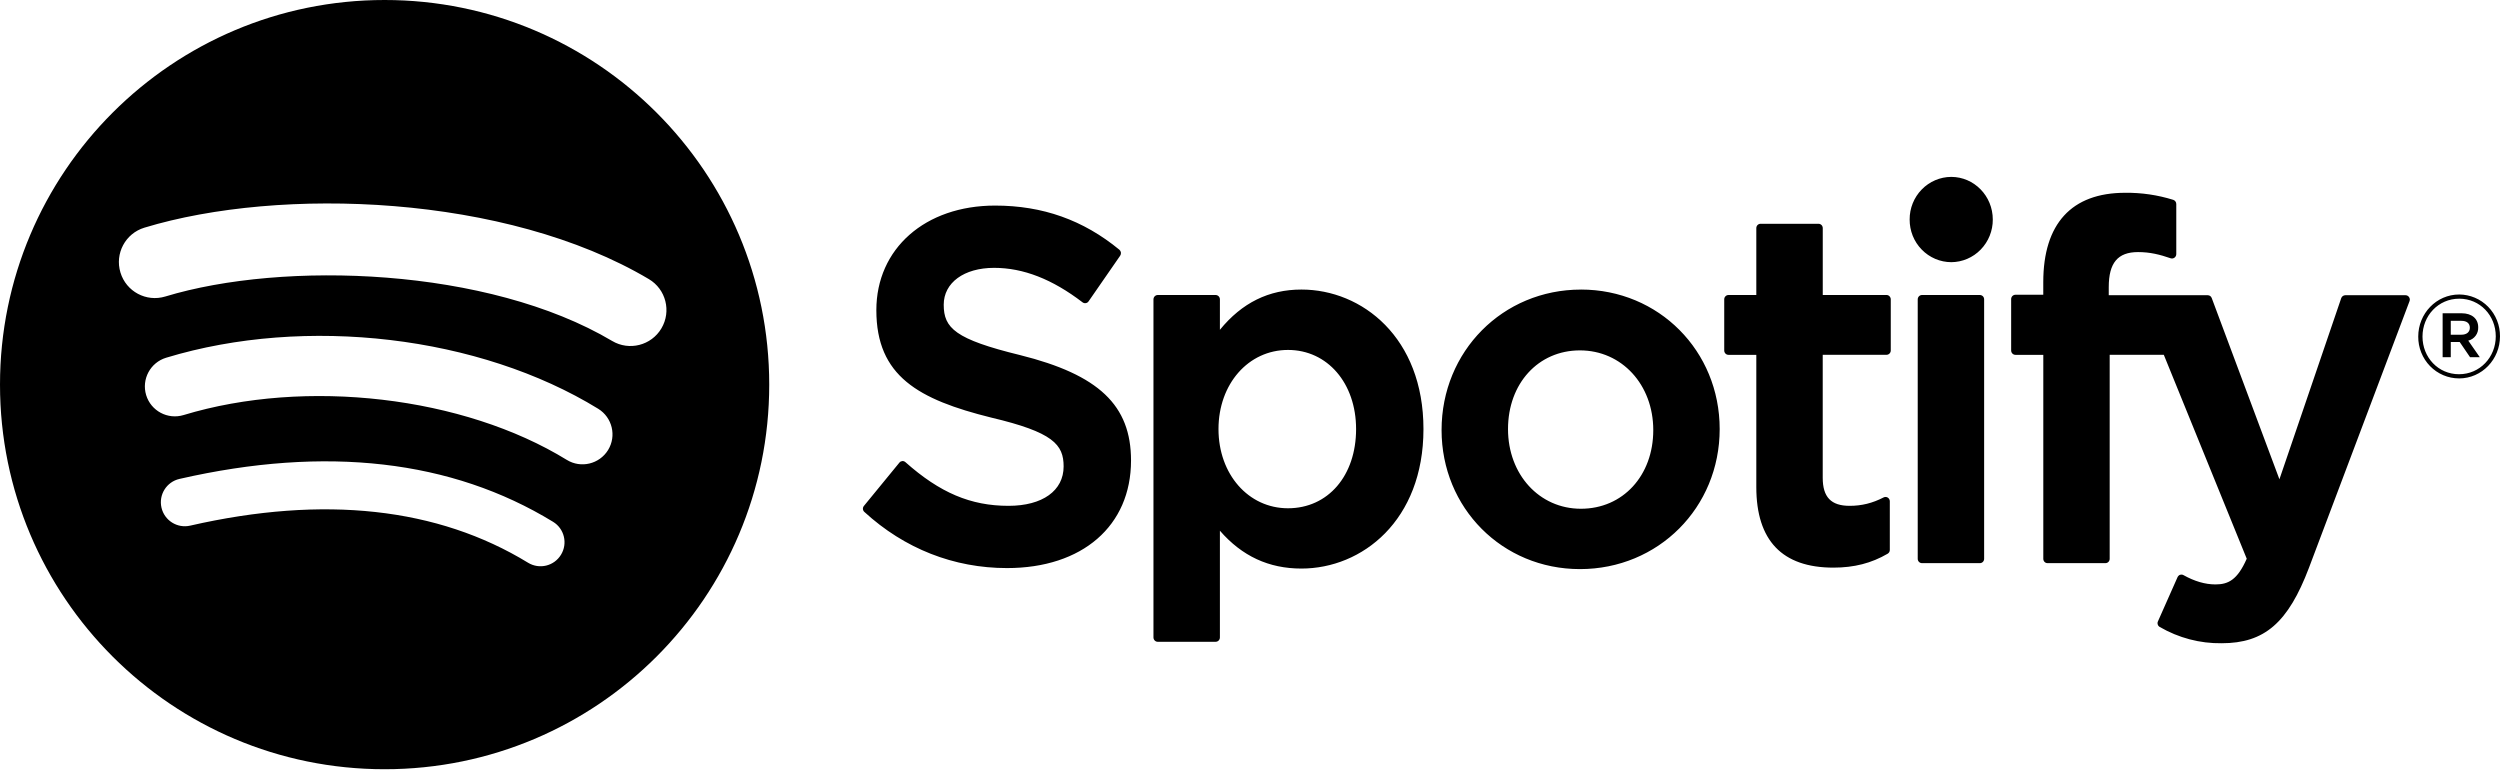
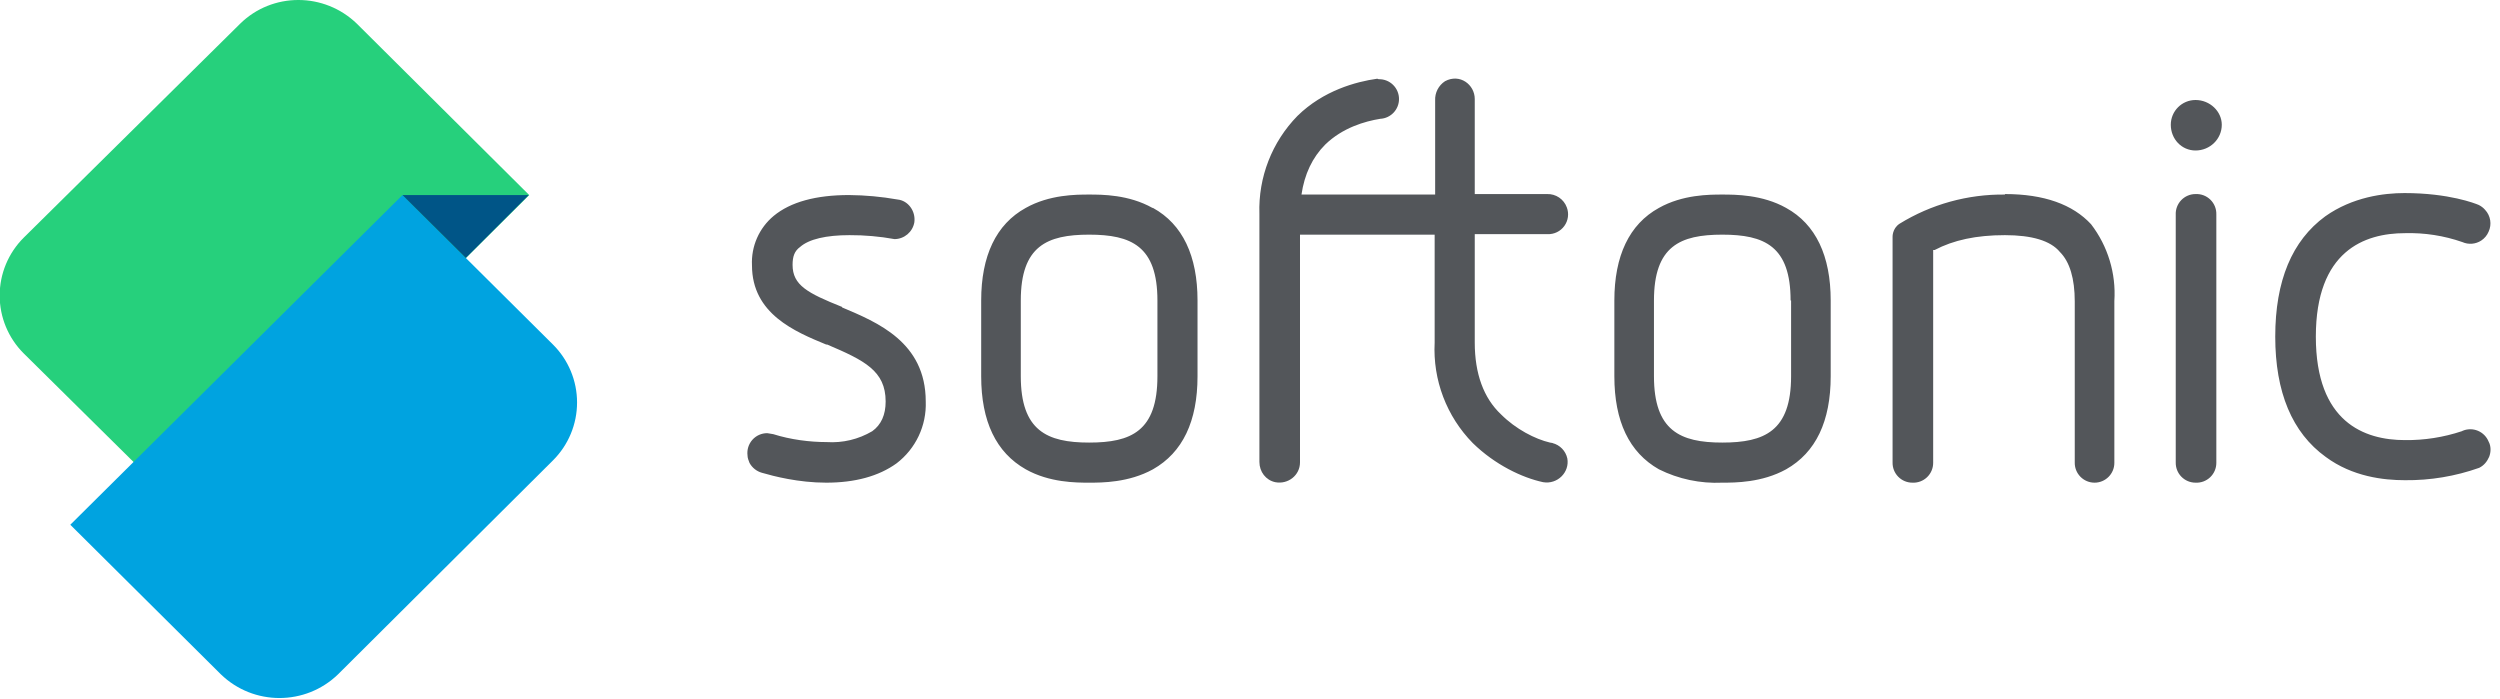
- <svg xmlns="http://www.w3.org/2000/svg" role="img" viewBox="0 0 78 24" aria-label="Spotify" aria-hidden="false" height="24" data-encore-id="logoSpotify" class="Svg-sc-6c3c1v-0 dDJltW">
-   <path d="M31.823 11.078C29.804 10.584 29.444 10.238 29.444 9.508C29.444 8.82 30.077 8.357 31.016 8.357C31.926 8.357 32.83 8.709 33.776 9.433C33.805 9.455 33.841 9.463 33.876 9.458C33.894 9.455 33.91 9.449 33.925 9.44C33.94 9.43 33.953 9.418 33.963 9.403L34.95 7.977C34.969 7.948 34.977 7.914 34.973 7.879C34.968 7.845 34.951 7.814 34.925 7.792C33.798 6.864 32.529 6.414 31.046 6.414C28.865 6.414 27.342 7.756 27.342 9.677C27.342 11.737 28.657 12.465 30.927 13.029C32.859 13.486 33.185 13.869 33.185 14.553C33.185 15.31 32.526 15.782 31.465 15.782C30.285 15.782 29.324 15.374 28.248 14.418C28.235 14.407 28.22 14.398 28.203 14.392C28.187 14.386 28.169 14.384 28.151 14.385C28.134 14.387 28.117 14.392 28.101 14.4C28.086 14.408 28.072 14.42 28.061 14.434L26.955 15.784C26.932 15.811 26.921 15.845 26.923 15.881C26.926 15.916 26.942 15.949 26.968 15.972C28.22 17.119 29.759 17.724 31.419 17.724C33.77 17.724 35.288 16.407 35.288 14.368C35.288 12.645 34.285 11.692 31.823 11.078ZM42.31 13.387C42.31 14.842 41.436 15.858 40.185 15.858C38.95 15.858 38.017 14.797 38.017 13.387C38.017 11.979 38.949 10.918 40.186 10.918C41.416 10.918 42.31 11.956 42.31 13.387ZM40.604 9.034C39.586 9.034 38.75 9.446 38.061 10.29V9.341C38.061 9.305 38.048 9.271 38.023 9.245C37.998 9.22 37.965 9.205 37.93 9.204H36.121C36.103 9.205 36.086 9.208 36.07 9.215C36.054 9.222 36.039 9.232 36.027 9.245C36.014 9.257 36.005 9.272 35.998 9.289C35.992 9.305 35.988 9.323 35.988 9.341V19.887C35.988 19.963 36.048 20.024 36.121 20.024H37.93C37.965 20.023 37.998 20.009 38.023 19.983C38.048 19.957 38.061 19.923 38.061 19.887V16.558C38.751 17.352 39.586 17.739 40.604 17.739C42.497 17.739 44.412 16.244 44.412 13.387C44.412 10.53 42.497 9.034 40.604 9.034ZM49.324 15.873C48.027 15.873 47.05 14.805 47.05 13.387C47.05 11.965 47.993 10.932 49.294 10.932C50.599 10.932 51.582 12.001 51.582 13.419C51.582 14.841 50.633 15.873 49.324 15.873ZM49.324 9.035C46.886 9.035 44.977 10.961 44.977 13.418C44.977 15.85 46.873 17.756 49.294 17.756C51.739 17.756 53.654 15.837 53.654 13.387C53.654 10.947 51.753 9.034 49.324 9.034V9.035ZM58.859 9.204H56.87V7.118C56.87 7.1 56.867 7.082 56.86 7.066C56.854 7.049 56.844 7.034 56.832 7.022C56.819 7.009 56.805 6.999 56.788 6.992C56.772 6.985 56.755 6.982 56.737 6.982H54.928C54.894 6.982 54.86 6.997 54.835 7.022C54.811 7.047 54.797 7.081 54.797 7.117V9.204H53.927C53.91 9.205 53.892 9.208 53.876 9.215C53.86 9.222 53.846 9.232 53.834 9.245C53.821 9.257 53.812 9.273 53.805 9.289C53.799 9.305 53.796 9.323 53.796 9.341V10.936C53.796 11.01 53.855 11.071 53.927 11.071H54.797V15.197C54.797 16.864 55.605 17.71 57.201 17.71C57.849 17.71 58.387 17.572 58.895 17.276C58.915 17.264 58.932 17.247 58.944 17.227C58.956 17.206 58.962 17.183 58.962 17.159V15.64C58.962 15.617 58.956 15.594 58.945 15.574C58.934 15.554 58.918 15.537 58.899 15.525C58.88 15.513 58.858 15.506 58.835 15.505C58.813 15.504 58.79 15.509 58.77 15.519C58.421 15.699 58.085 15.782 57.709 15.782C57.129 15.782 56.869 15.511 56.869 14.906V11.07H58.859C58.877 11.07 58.894 11.066 58.91 11.059C58.926 11.053 58.941 11.042 58.953 11.03C58.966 11.017 58.975 11.002 58.982 10.986C58.989 10.969 58.992 10.951 58.992 10.934V9.339C58.992 9.321 58.989 9.303 58.982 9.287C58.975 9.271 58.965 9.256 58.953 9.243C58.941 9.231 58.926 9.221 58.91 9.214C58.894 9.207 58.877 9.203 58.859 9.203V9.204ZM65.793 9.212V8.957C65.793 8.202 66.074 7.865 66.707 7.865C67.083 7.865 67.387 7.942 67.726 8.059C67.746 8.065 67.767 8.067 67.788 8.063C67.808 8.06 67.828 8.051 67.844 8.039C67.862 8.026 67.876 8.01 67.885 7.99C67.895 7.971 67.9 7.95 67.9 7.928V6.366C67.9 6.337 67.891 6.308 67.874 6.285C67.857 6.261 67.833 6.244 67.806 6.235C67.319 6.083 66.813 6.009 66.304 6.015C64.633 6.015 63.75 6.98 63.75 8.803V9.196H62.881C62.846 9.197 62.812 9.211 62.787 9.236C62.762 9.262 62.748 9.296 62.748 9.332V10.935C62.748 11.01 62.808 11.071 62.881 11.071H63.751V17.435C63.751 17.51 63.809 17.57 63.882 17.57H65.691C65.763 17.57 65.822 17.51 65.822 17.435V11.07H67.511L70.098 17.432C69.804 18.101 69.515 18.234 69.121 18.234C68.802 18.234 68.467 18.136 68.123 17.943C68.107 17.935 68.09 17.929 68.072 17.927C68.054 17.926 68.036 17.928 68.018 17.933C68.001 17.939 67.985 17.949 67.972 17.962C67.959 17.974 67.948 17.99 67.94 18.006L67.328 19.386C67.313 19.417 67.311 19.452 67.322 19.485C67.332 19.517 67.354 19.545 67.384 19.561C67.972 19.903 68.639 20.079 69.316 20.069C70.65 20.069 71.389 19.431 72.04 17.714L75.177 9.397C75.185 9.376 75.188 9.354 75.186 9.332C75.183 9.31 75.175 9.289 75.163 9.271C75.151 9.252 75.135 9.238 75.116 9.227C75.097 9.217 75.076 9.211 75.055 9.211H73.172C73.144 9.212 73.117 9.22 73.095 9.237C73.072 9.253 73.055 9.276 73.046 9.303L71.118 14.954L69.006 9.299C68.996 9.273 68.98 9.251 68.958 9.235C68.936 9.22 68.909 9.211 68.882 9.211H65.793V9.212ZM61.773 9.204H59.964C59.929 9.205 59.895 9.22 59.871 9.245C59.846 9.271 59.833 9.305 59.833 9.341V17.435C59.833 17.51 59.892 17.57 59.965 17.57H61.774C61.846 17.57 61.905 17.51 61.905 17.435V9.34C61.905 9.304 61.892 9.27 61.867 9.244C61.842 9.219 61.808 9.205 61.773 9.204ZM60.877 5.519C60.532 5.521 60.201 5.662 59.958 5.912C59.715 6.161 59.579 6.498 59.581 6.849C59.58 7.023 59.613 7.195 59.677 7.356C59.742 7.517 59.837 7.664 59.958 7.787C60.078 7.911 60.222 8.009 60.38 8.077C60.538 8.144 60.707 8.179 60.879 8.18C61.224 8.178 61.555 8.037 61.798 7.787C62.041 7.537 62.177 7.2 62.175 6.849C62.175 6.114 61.593 5.519 60.877 5.519ZM76.795 10.01H76.464V10.443H76.795C76.96 10.443 77.059 10.36 77.059 10.226C77.059 10.085 76.96 10.01 76.795 10.01ZM77.01 10.628L77.37 11.145H77.066L76.743 10.671H76.464V11.145H76.21V9.774H76.805C77.115 9.774 77.32 9.938 77.32 10.211C77.324 10.307 77.296 10.4 77.239 10.476C77.182 10.553 77.101 10.606 77.01 10.628ZM76.728 9.319C76.076 9.319 75.582 9.85 75.582 10.501C75.582 11.151 76.073 11.676 76.721 11.676C77.373 11.676 77.868 11.144 77.868 10.493C77.868 9.843 77.376 9.319 76.728 9.319ZM76.721 11.806C76.553 11.806 76.386 11.772 76.231 11.706C76.076 11.64 75.936 11.544 75.817 11.422C75.699 11.301 75.606 11.157 75.543 10.999C75.479 10.841 75.448 10.672 75.449 10.501C75.449 9.785 76.012 9.188 76.728 9.188C76.896 9.189 77.062 9.223 77.217 9.289C77.373 9.355 77.513 9.451 77.631 9.572C77.75 9.694 77.843 9.837 77.906 9.995C77.97 10.153 78.001 10.323 78 10.493C78 11.21 77.437 11.807 76.721 11.807V11.806Z M19.099 10.638C15.23 8.341 8.85 8.13 5.157 9.251C4.564 9.431 3.937 9.096 3.758 8.503C3.578 7.91 3.912 7.283 4.506 7.103C8.745 5.816 15.791 6.064 20.244 8.708C20.778 9.024 20.952 9.713 20.636 10.246C20.32 10.779 19.63 10.955 19.099 10.638ZM17.685 14.349C14.46 12.366 9.543 11.792 5.727 12.95C5.233 13.1 4.71 12.821 4.56 12.327C4.411 11.832 4.69 11.311 5.184 11.161C9.542 9.838 14.96 10.478 18.664 12.754C19.104 13.025 19.242 13.601 18.972 14.041C18.7 14.481 18.125 14.619 17.685 14.349ZM16.475 17.557C13.657 15.835 10.11 15.446 5.933 16.4C5.531 16.492 5.13 16.24 5.038 15.838C4.945 15.435 5.197 15.034 5.6 14.942C10.171 13.897 14.092 14.347 17.255 16.28C17.608 16.495 17.719 16.956 17.503 17.308C17.288 17.662 16.828 17.773 16.475 17.557ZM0 12C0 18.628 5.373 24 12 24C18.628 24 24 18.628 24 12C24 5.373 18.628 0 12 0C5.373 0 0 5.373 0 12Z" />
+ <svg xmlns="http://www.w3.org/2000/svg" viewBox="0 0 505 141">
+   <path d="M170.1 62c-7-2.8-10-4.4-10-8.5 0-1.7.4-2.8 1.5-3.6 1.8-1.6 5.3-2.4 10-2.4a50.1 50.1 0 0 1 9.1.8 4.1 4.1 0 0 0 4-3.4c.3-2.3-1.3-4.4-3.4-4.6a59 59 0 0 0-9.8-.9c-6.7 0-11.8 1.4-15.2 4.2a12.2 12.2 0 0 0-4.4 10c0 9.8 8.7 13.4 15 16h.2c7.5 3.2 11.8 5.3 11.8 11.5 0 2.7-.9 4.7-2.7 6a16 16 0 0 1-9.2 2.2c-3.5 0-7.3-.5-10.8-1.6l-1.2-.2a4 4 0 0 0-4 4.5c0 .5.2 1 .4 1.5a4.1 4.1 0 0 0 2.5 2c2.4.7 7.4 2 13 2 5.8 0 10.6-1.3 14.2-3.9a15 15 0 0 0 5.9-12.5c0-12-9.8-16-16.9-19Zm62.7-20c-4.8-2.7-10.2-2.7-12.8-2.7-2.6 0-8 0-12.8 2.7-6 3.3-9 9.7-9 18.7V76c0 9.1 3 15.4 9 18.8 4.8 2.7 10.2 2.7 12.8 2.7 2.6 0 8 0 12.9-2.7 6-3.4 9-9.7 9-18.8V60.7c0-9-3-15.4-9-18.7Zm1 18.7V76c0 11.1-5.3 13.4-13.8 13.4S206.2 87 206.2 76V60.7c0-11 5.3-13.3 13.8-13.3s13.8 2.3 13.8 13.3Zm127-18.7c-4.8-2.7-10.3-2.7-12.9-2.7-2.6 0-8 0-12.8 2.7-6 3.3-9 9.7-9 18.7V76c0 9.1 3 15.4 9 18.8a26 26 0 0 0 12.8 2.7c2.6 0 8 0 12.9-2.7 6-3.4 9-9.7 9-18.8V60.7c0-9-3-15.4-9-18.7Zm1 18.7V76c0 11.1-5.4 13.4-13.9 13.4S334.1 87 334.1 76V60.7c0-11 5.3-13.3 13.8-13.3s13.8 2.3 13.8 13.3ZM405 39.3a39.7 39.7 0 0 0-21.3 5.9c-1.5 1-1.4 2.7-1.4 2.7v45.5a4 4 0 0 0 4 4.1 4 4 0 0 0 4.2-4v-43H390.8c3.8-2 8.4-3 14.2-3 5.4 0 9.2 1.1 11.1 3.4 2 2 3 5.4 3 10v32.5a4 4 0 0 0 4 4.1 4 4 0 0 0 4-4V60.8a23 23 0 0 0-4.7-15.5c-3.7-4-9.5-6.1-17.4-6.1Zm38.5-19.1a5 5 0 0 0-5 5c0 2.9 2.2 5.2 5 5.2 2.9 0 5.3-2.3 5.3-5.2 0-2.7-2.4-5-5.3-5Zm0 19a4 4 0 0 0-4 4.2v50a4 4 0 0 0 4 4.1 4 4 0 0 0 4.2-4V43.3a4 4 0 0 0-4.2-4.1Zm59.2 50a4 4 0 0 0-5.2-2.2l-.2.1a35.1 35.1 0 0 1-11.5 1.8c-8.2 0-18-3.6-18-20.9 0-17.3 9.8-20.9 18-20.9a32.5 32.5 0 0 1 11.6 1.8 4 4 0 0 0 3.8-.3 4 4 0 0 0 1.5-1.8 4 4 0 0 0-.7-4.4 4 4 0 0 0-1.3-1c-.7-.3-6-2.4-15-2.4-4.2 0-10.5.8-16 4.7-6.7 4.9-10.1 13-10.1 24.3 0 11.2 3.4 19.4 10.2 24.3 5.4 4 11.7 4.7 16 4.7a43.5 43.5 0 0 0 15-2.5c1-.5 1.6-1.3 2-2.2.4-1 .4-2.2-.1-3.1Zm-189 .3-.6-.1c-3-.7-6.9-2.7-9.9-5.7-3.5-3.3-5.3-8.2-5.3-14.5V47.3h14.7a4 4 0 0 0 3.9-5.4 4.1 4.1 0 0 0-4-2.7h-14.6V20c0-2.9-3-5.2-6-3.6a4.4 4.4 0 0 0-2 3.9v19h-27c.6-4.1 2.2-7.5 4.8-10.1 3.5-3.4 8-4.7 11.1-5.2a4 4 0 0 0 3.8-4 4 4 0 0 0-4.1-4l-.3-.1c-4.3.6-10.9 2.4-16.1 7.5a27 27 0 0 0-7.7 19.8v50.1c0 2 1.3 3.7 3.2 4.1 2.6.5 5-1.4 5-4v-46h27.2v21.8a27 27 0 0 0 7.7 20.3c4.5 4.4 10 7 14.2 7.9 2.9.5 5.4-2 4.9-4.8a4.1 4.1 0 0 0-3-3.1Z" fill="#53565A" />
+   <path d="m39.8 106-35-34.6a16.5 16.5 0 0 1 0-23.4L48.5 4.8c6.5-6.4 17-6.4 23.6 0l34.8 34.6-67 66.6Z" fill="#26D07C" />
+   <path d="m14.2 106 30.4 30.2c6.6 6.4 17.1 6.4 23.7 0L111.7 93a16.5 16.5 0 0 0 0-23.4L81.3 39.4 14.2 106Z" fill="#00A3E0" />
+   <path d="M106.8 39.4 94.1 52.1 81.3 39.4h25.5Z" fill="#005587" />
</svg>
